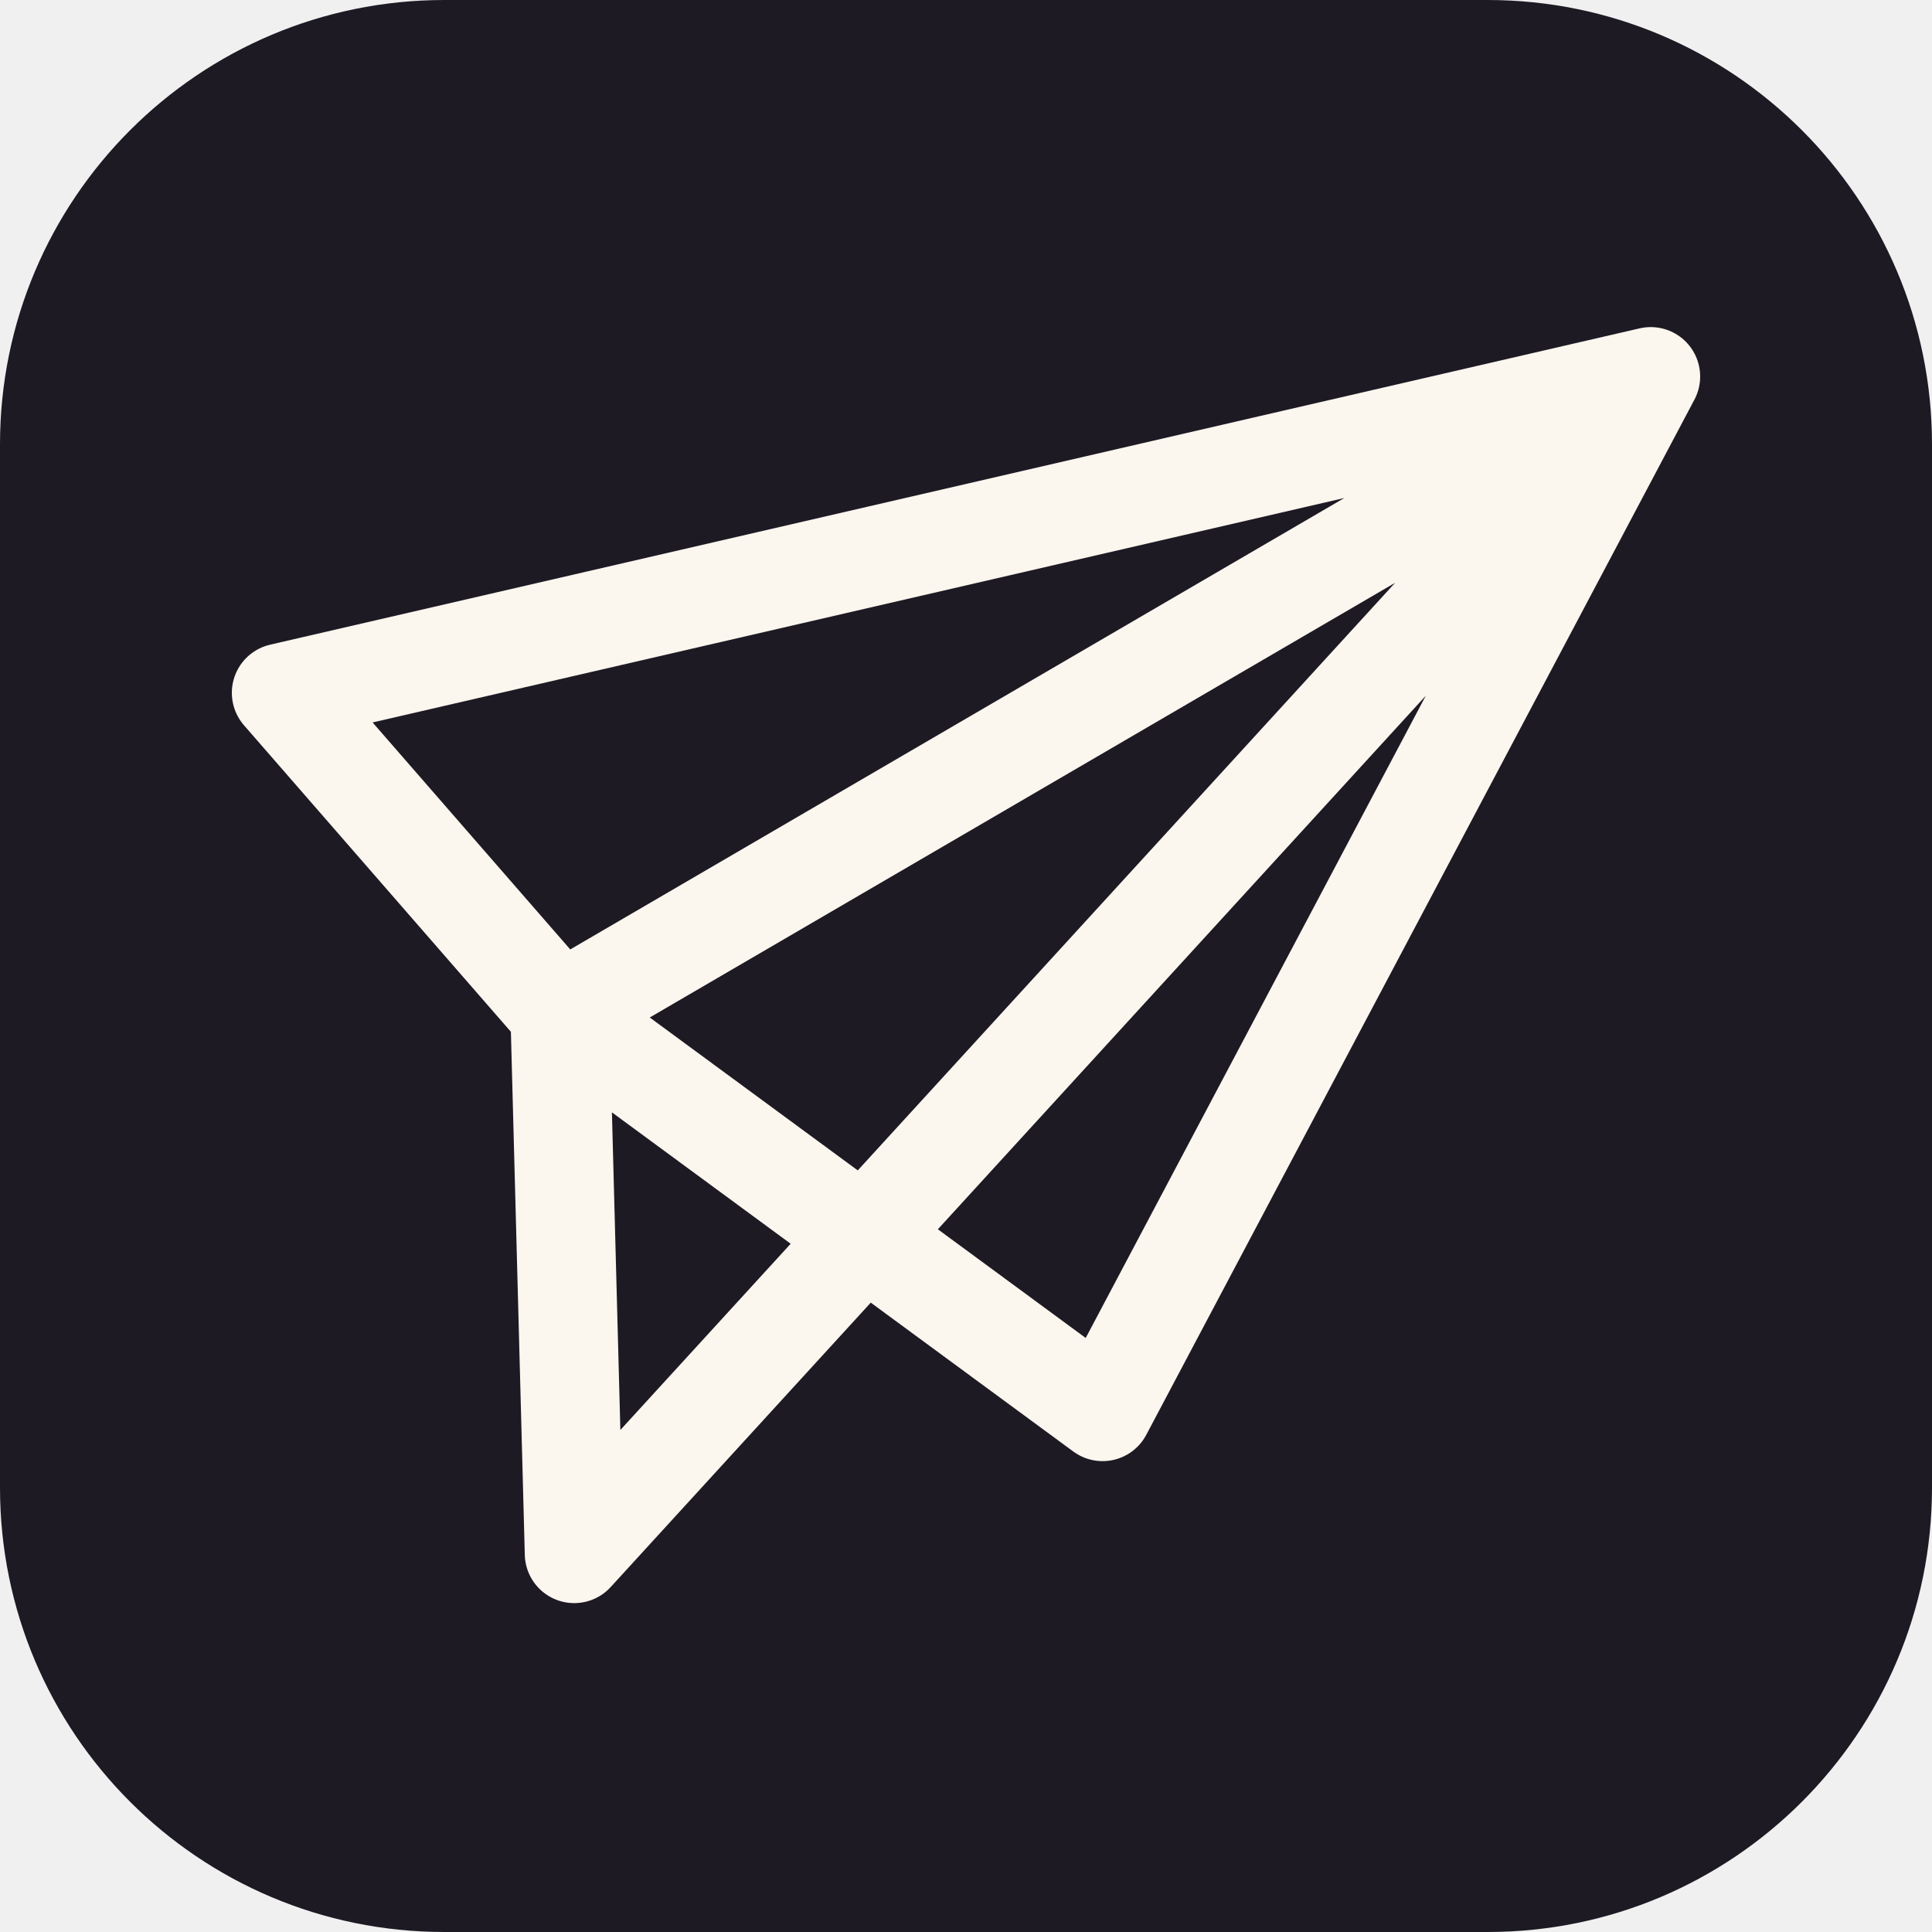
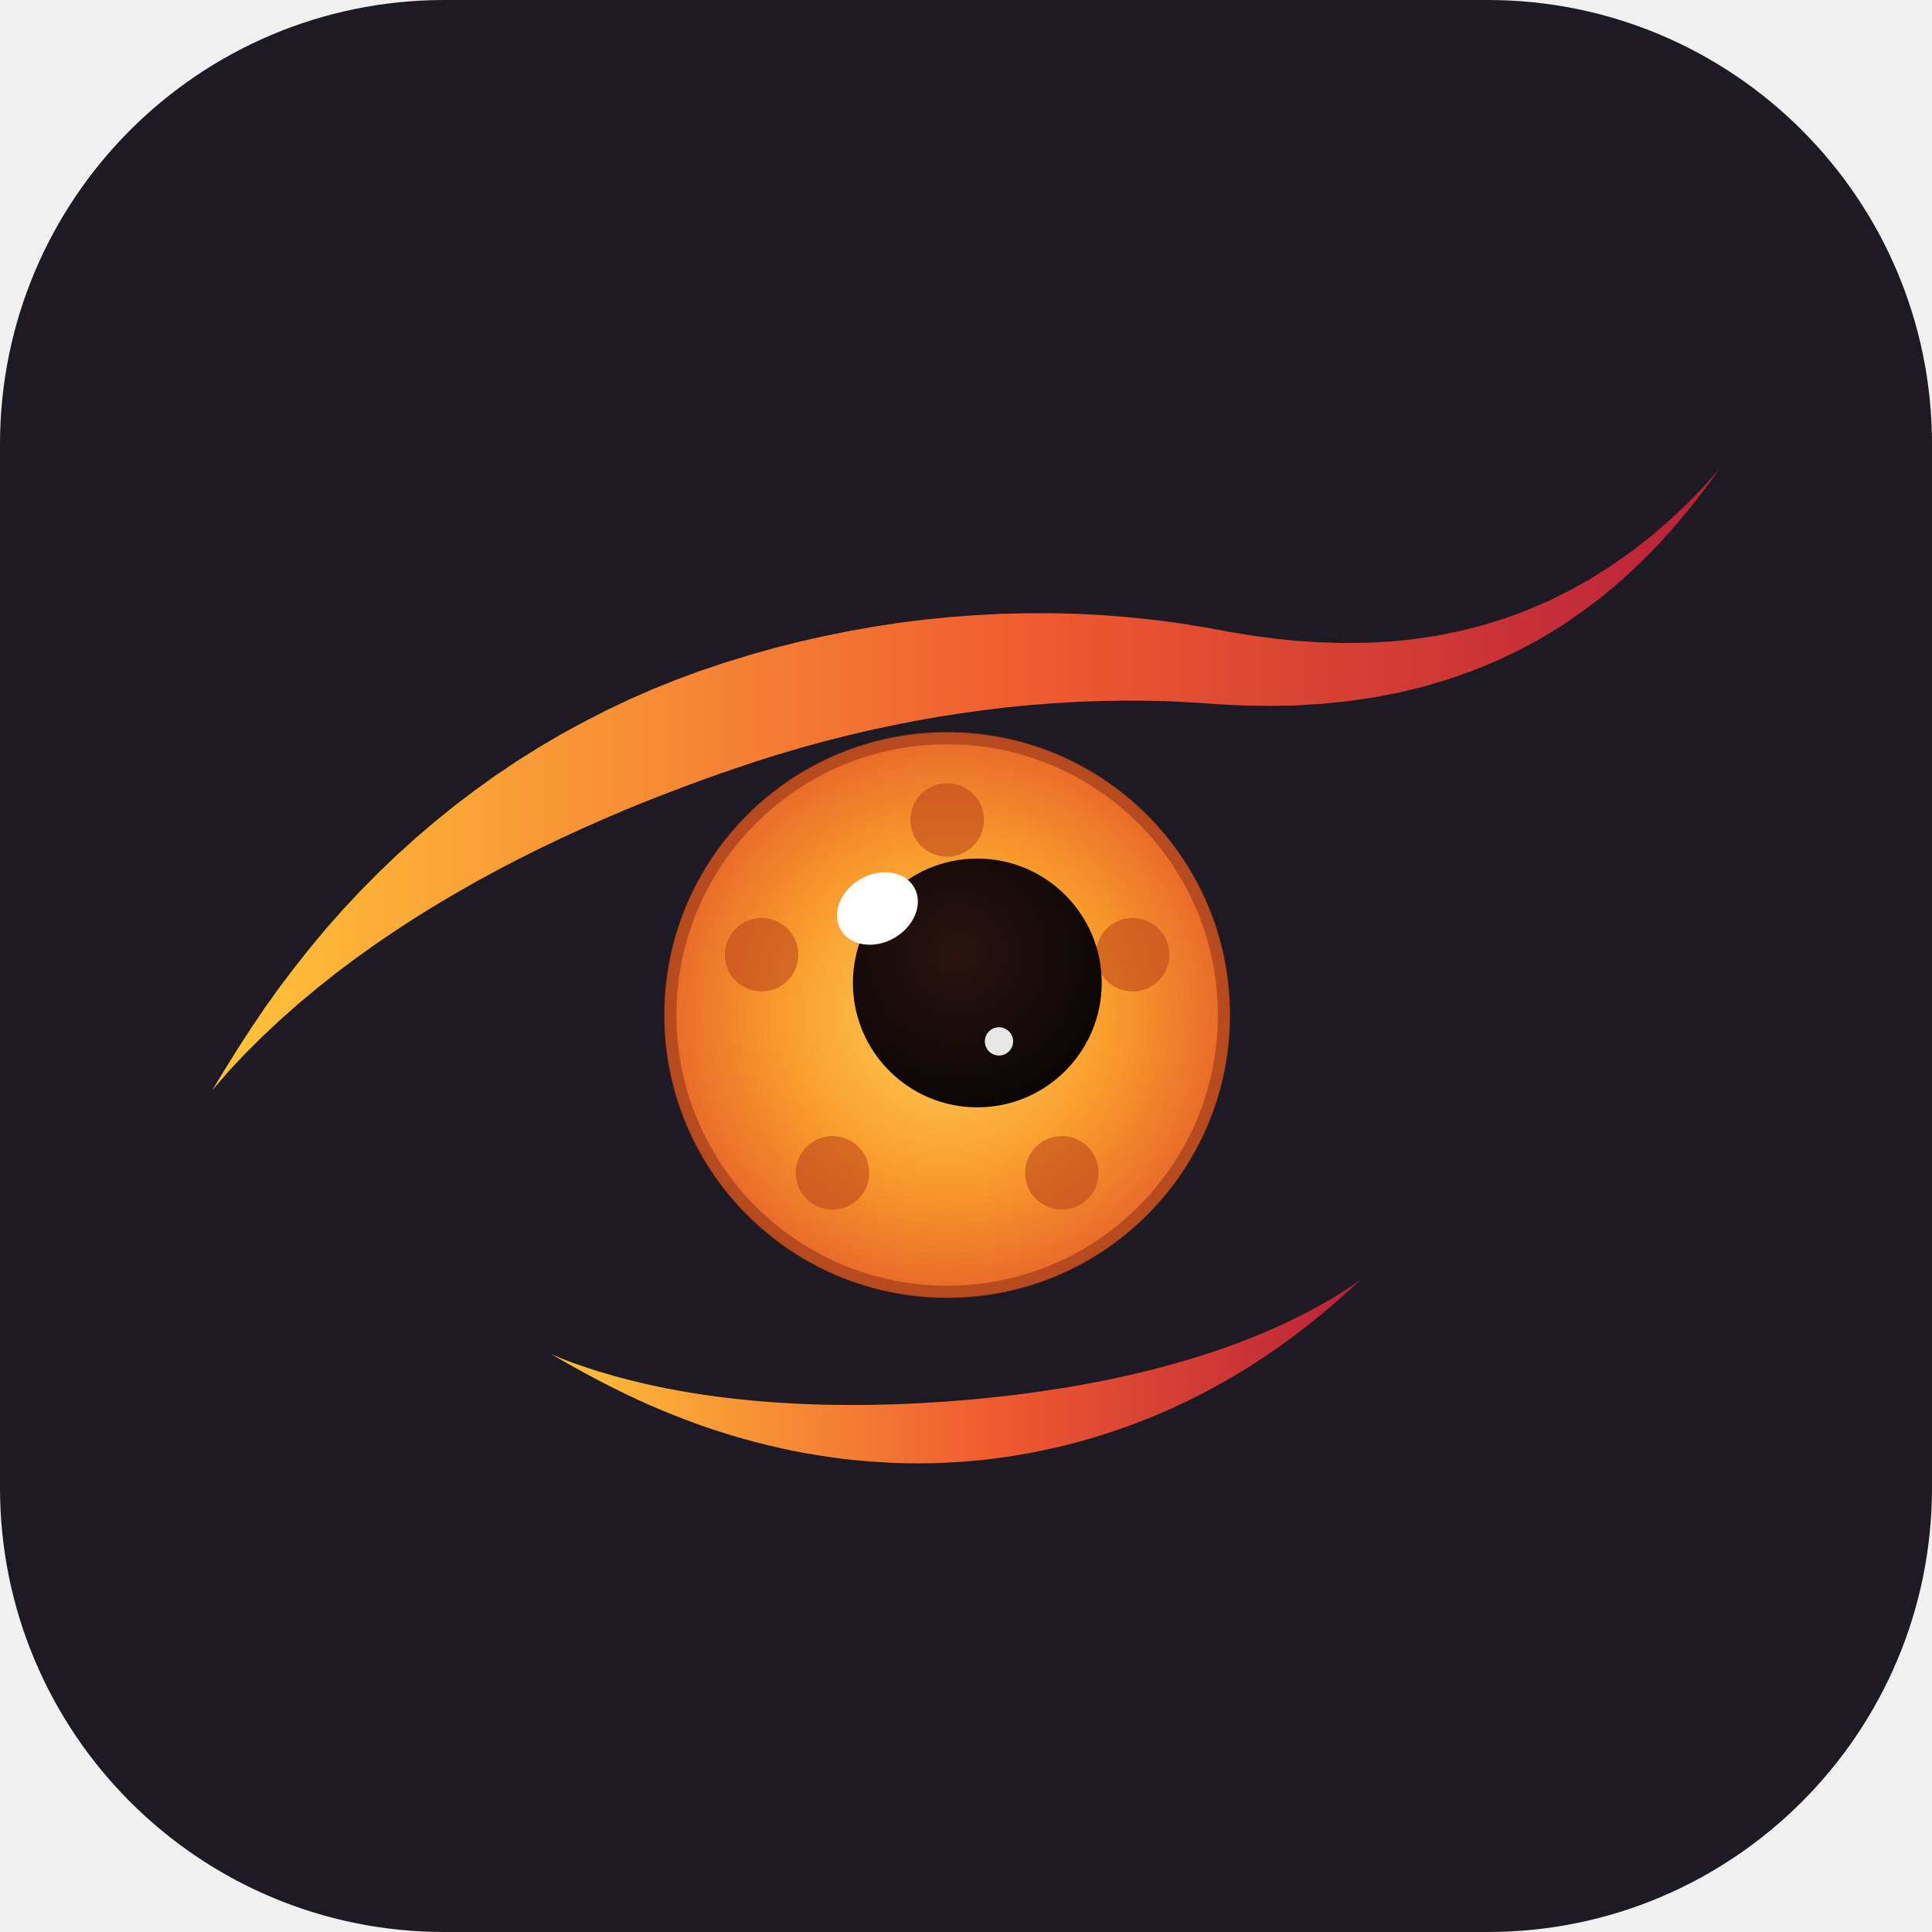
<svg xmlns="http://www.w3.org/2000/svg" viewBox="0 0 100 100" width="512" height="512">
  <rect width="100" height="100" rx="23" fill="#1d1a24" />
-   <svg x="10" y="10" width="80" height="80" viewBox="7 21.5 86 86">
-     <path d="M27.4 67.1L11.9 49.3 88.1 31.7 27.4 67.1 28.2 97.2 88.1 31.7 57.6 89.3Z" fill="none" stroke="#fbf6ee" stroke-width="5.5" stroke-linejoin="round" stroke-linecap="round" />
+   <svg x="10" y="23.27" width="80" height="53.45" viewBox="0 2 164 109.58">
+     <defs>
+       <linearGradient id="ic-lid" x1="0" y1="0" x2="1" y2="0">
+         <stop offset="0" stop-color="#ffc23a" />
+         <stop offset=".55" stop-color="#ef5a30" />
+         <stop offset="1" stop-color="#b8213a" />
+       </linearGradient>
+       <radialGradient id="ic-iris" cx="80" cy="62" r="30" gradientUnits="userSpaceOnUse">
+         <stop offset="0" stop-color="#ffd45a" />
+         <stop offset=".6" stop-color="#f99a2c" />
+         <stop offset="1" stop-color="#e8682a" />
+       </radialGradient>
+       <radialGradient id="ic-pupil" cx=".42" cy=".38" r=".7">
+         <stop offset="0" stop-color="#2a1410" />
+         <stop offset="1" stop-color="#070405" />
+       </radialGradient>
+     </defs>
+     <circle cx="80" cy="62" r="30" fill="url(#ic-iris)" />
+     <circle cx="80" cy="41.3" r="3.9" fill="#b8401a" fill-opacity="0.55" />
+     <circle cx="99.69" cy="55.6" r="3.9" fill="#b8401a" fill-opacity="0.55" />
+     <circle cx="92.17" cy="78.75" r="3.9" fill="#b8401a" fill-opacity="0.55" />
+     <circle cx="67.83" cy="78.75" r="3.9" fill="#b8401a" fill-opacity="0.55" />
+     <circle cx="60.31" cy="55.6" r="3.9" fill="#b8401a" fill-opacity="0.55" />
+     <circle cx="83.2" cy="58.6" r="13.2" fill="url(#ic-pupil)" />
+     <circle cx="80" cy="62" r="29.4" fill="none" stroke="#7a2412" stroke-width="1.35" stroke-opacity=".45" />
+     <ellipse cx="72.6" cy="50.7" rx="4.5" ry="3.6" fill="#fff" transform="rotate(-30 72.6 50.7)" />
+     <circle cx="85.5" cy="64.8" r="1.5" fill="#fff" fill-opacity=".9" />
+     <path d="M2 70 L3.7 68.03 L5.48 66.13 L7.32 64.3 L9.21 62.53 L11.14 60.82 L13.12 59.17 L15.13 57.57 L17.18 56.03 L19.26 54.54 L21.36 53.11 L23.49 51.72 L25.65 50.39 L27.82 49.1 L30.01 47.85 L32.22 46.65 L34.44 45.49 L36.68 44.37 L38.94 43.29 L41.2 42.25 L43.48 41.24 L45.77 40.26 L48.07 39.32 L50.38 38.42 L52.7 37.54 L55.03 36.69 L57.37 35.88 L59.72 35.09 L62.08 34.35 L64.46 33.65 L66.85 32.99 L69.25 32.38 L71.66 31.81 L74.09 31.29 L76.52 30.81 L78.97 30.37 L81.42 29.99 L83.88 29.65 L86.35 29.35 L88.83 29.11 L91.31 28.92 L93.79 28.77 L96.28 28.68 L98.77 28.64 L101.27 28.65 L103.76 28.72 L106.26 28.85 L108.84 29.03 L111.56 29.16 L114.29 29.2 L117.01 29.15 L119.74 28.98 L122.45 28.71 L125.16 28.32 L127.84 27.81 L130.49 27.17 L133.11 26.4 L135.68 25.5 L138.19 24.47 L140.63 23.32 L143 22.04 L145.3 20.64 L147.5 19.12 L149.62 17.51 L151.65 15.79 L153.58 13.99 L155.43 12.12 L157.19 10.17 L158.86 8.16 L160.46 6.1 L162 4 L162 4 L160.28 5.94 L158.47 7.8 L156.58 9.57 L154.62 11.25 L152.59 12.83 L150.5 14.3 L148.34 15.67 L146.12 16.92 L143.86 18.04 L141.54 19.04 L139.19 19.91 L136.8 20.65 L134.38 21.26 L131.95 21.75 L129.49 22.12 L127.03 22.37 L124.56 22.5 L122.09 22.53 L119.61 22.46 L117.14 22.3 L114.68 22.05 L112.22 21.72 L109.78 21.31 L107.21 20.84 L104.54 20.41 L101.86 20.06 L99.17 19.78 L96.47 19.57 L93.77 19.43 L91.06 19.36 L88.35 19.37 L85.64 19.43 L82.93 19.57 L80.23 19.78 L77.53 20.05 L74.84 20.39 L72.15 20.8 L69.48 21.28 L66.82 21.82 L64.18 22.42 L61.54 23.09 L58.93 23.83 L56.34 24.63 L53.76 25.49 L51.21 26.44 L48.69 27.45 L46.21 28.54 L43.76 29.71 L41.34 30.95 L38.96 32.25 L36.62 33.63 L34.33 35.07 L32.08 36.58 L29.88 38.16 L27.73 39.79 L25.63 41.49 L23.58 43.24 L21.58 45.05 L19.64 46.91 L17.75 48.82 L15.92 50.77 L14.15 52.77 L12.44 54.82 L10.79 56.9 L9.19 59.01 L7.65 61.16 L6.17 63.34 L4.74 65.55 L3.36 67.77 L2 70Z" fill="url(#ic-lid)" />
+     <path d="M38 98 L39.13 98.64 L40.27 99.29 L41.41 99.92 L42.57 100.54 L43.73 101.15 L44.91 101.74 L46.09 102.32 L47.29 102.88 L48.49 103.42 L49.71 103.94 L50.94 104.44 L52.18 104.92 L53.42 105.39 L54.68 105.83 L55.95 106.24 L57.22 106.64 L58.51 107.01 L59.8 107.36 L61.1 107.68 L62.4 107.98 L63.71 108.26 L65.03 108.51 L66.36 108.73 L67.68 108.93 L69.02 109.11 L70.35 109.25 L71.69 109.37 L73.04 109.46 L74.38 109.53 L75.73 109.57 L77.07 109.58 L78.42 109.56 L79.77 109.51 L81.11 109.44 L82.46 109.34 L83.8 109.21 L85.14 109.05 L86.47 108.87 L87.8 108.65 L89.13 108.41 L90.45 108.14 L91.77 107.85 L93.07 107.53 L94.38 107.18 L95.67 106.8 L96.95 106.4 L98.23 105.97 L99.49 105.52 L100.75 105.04 L102 104.54 L103.23 104.01 L104.45 103.45 L105.66 102.88 L106.86 102.28 L108.04 101.66 L109.21 101.01 L110.37 100.34 L111.51 99.66 L112.63 98.95 L113.75 98.22 L114.84 97.47 L115.92 96.7 L116.99 95.92 L118.03 95.11 L119.06 94.29 L120.08 93.46 L121.08 92.61 L122.06 91.75 L123.03 90.87 L124 90 L124 90 L122.94 90.75 L121.85 91.46 L120.74 92.14 L119.61 92.78 L118.47 93.4 L117.32 93.99 L116.16 94.56 L114.99 95.1 L113.81 95.62 L112.62 96.11 L111.43 96.58 L110.23 97.03 L109.03 97.46 L107.82 97.87 L106.6 98.26 L105.38 98.63 L104.16 98.98 L102.94 99.32 L101.71 99.64 L100.48 99.94 L99.26 100.23 L98.02 100.5 L96.79 100.76 L95.55 101 L94.32 101.23 L93.08 101.45 L91.84 101.65 L90.6 101.84 L89.36 102.02 L88.12 102.19 L86.88 102.35 L85.64 102.49 L84.39 102.62 L83.15 102.75 L81.9 102.86 L80.65 102.96 L79.41 103.05 L78.16 103.13 L76.91 103.2 L75.66 103.26 L74.4 103.31 L73.15 103.34 L71.9 103.37 L70.64 103.38 L69.38 103.38 L68.12 103.37 L66.86 103.35 L65.6 103.31 L64.33 103.26 L63.07 103.19 L61.81 103.11 L60.54 103.02 L59.27 102.91 L58.01 102.78 L56.74 102.64 L55.47 102.48 L54.2 102.3 L52.94 102.11 L51.67 101.89 L50.41 101.66 L49.14 101.4 L47.88 101.12 L46.63 100.82 L45.38 100.5 L44.13 100.15 L42.88 99.78 L41.65 99.38 L40.42 98.96 L39.2 98.5 L38 98Z" fill="url(#ic-lid)" />
  </svg>
</svg>
